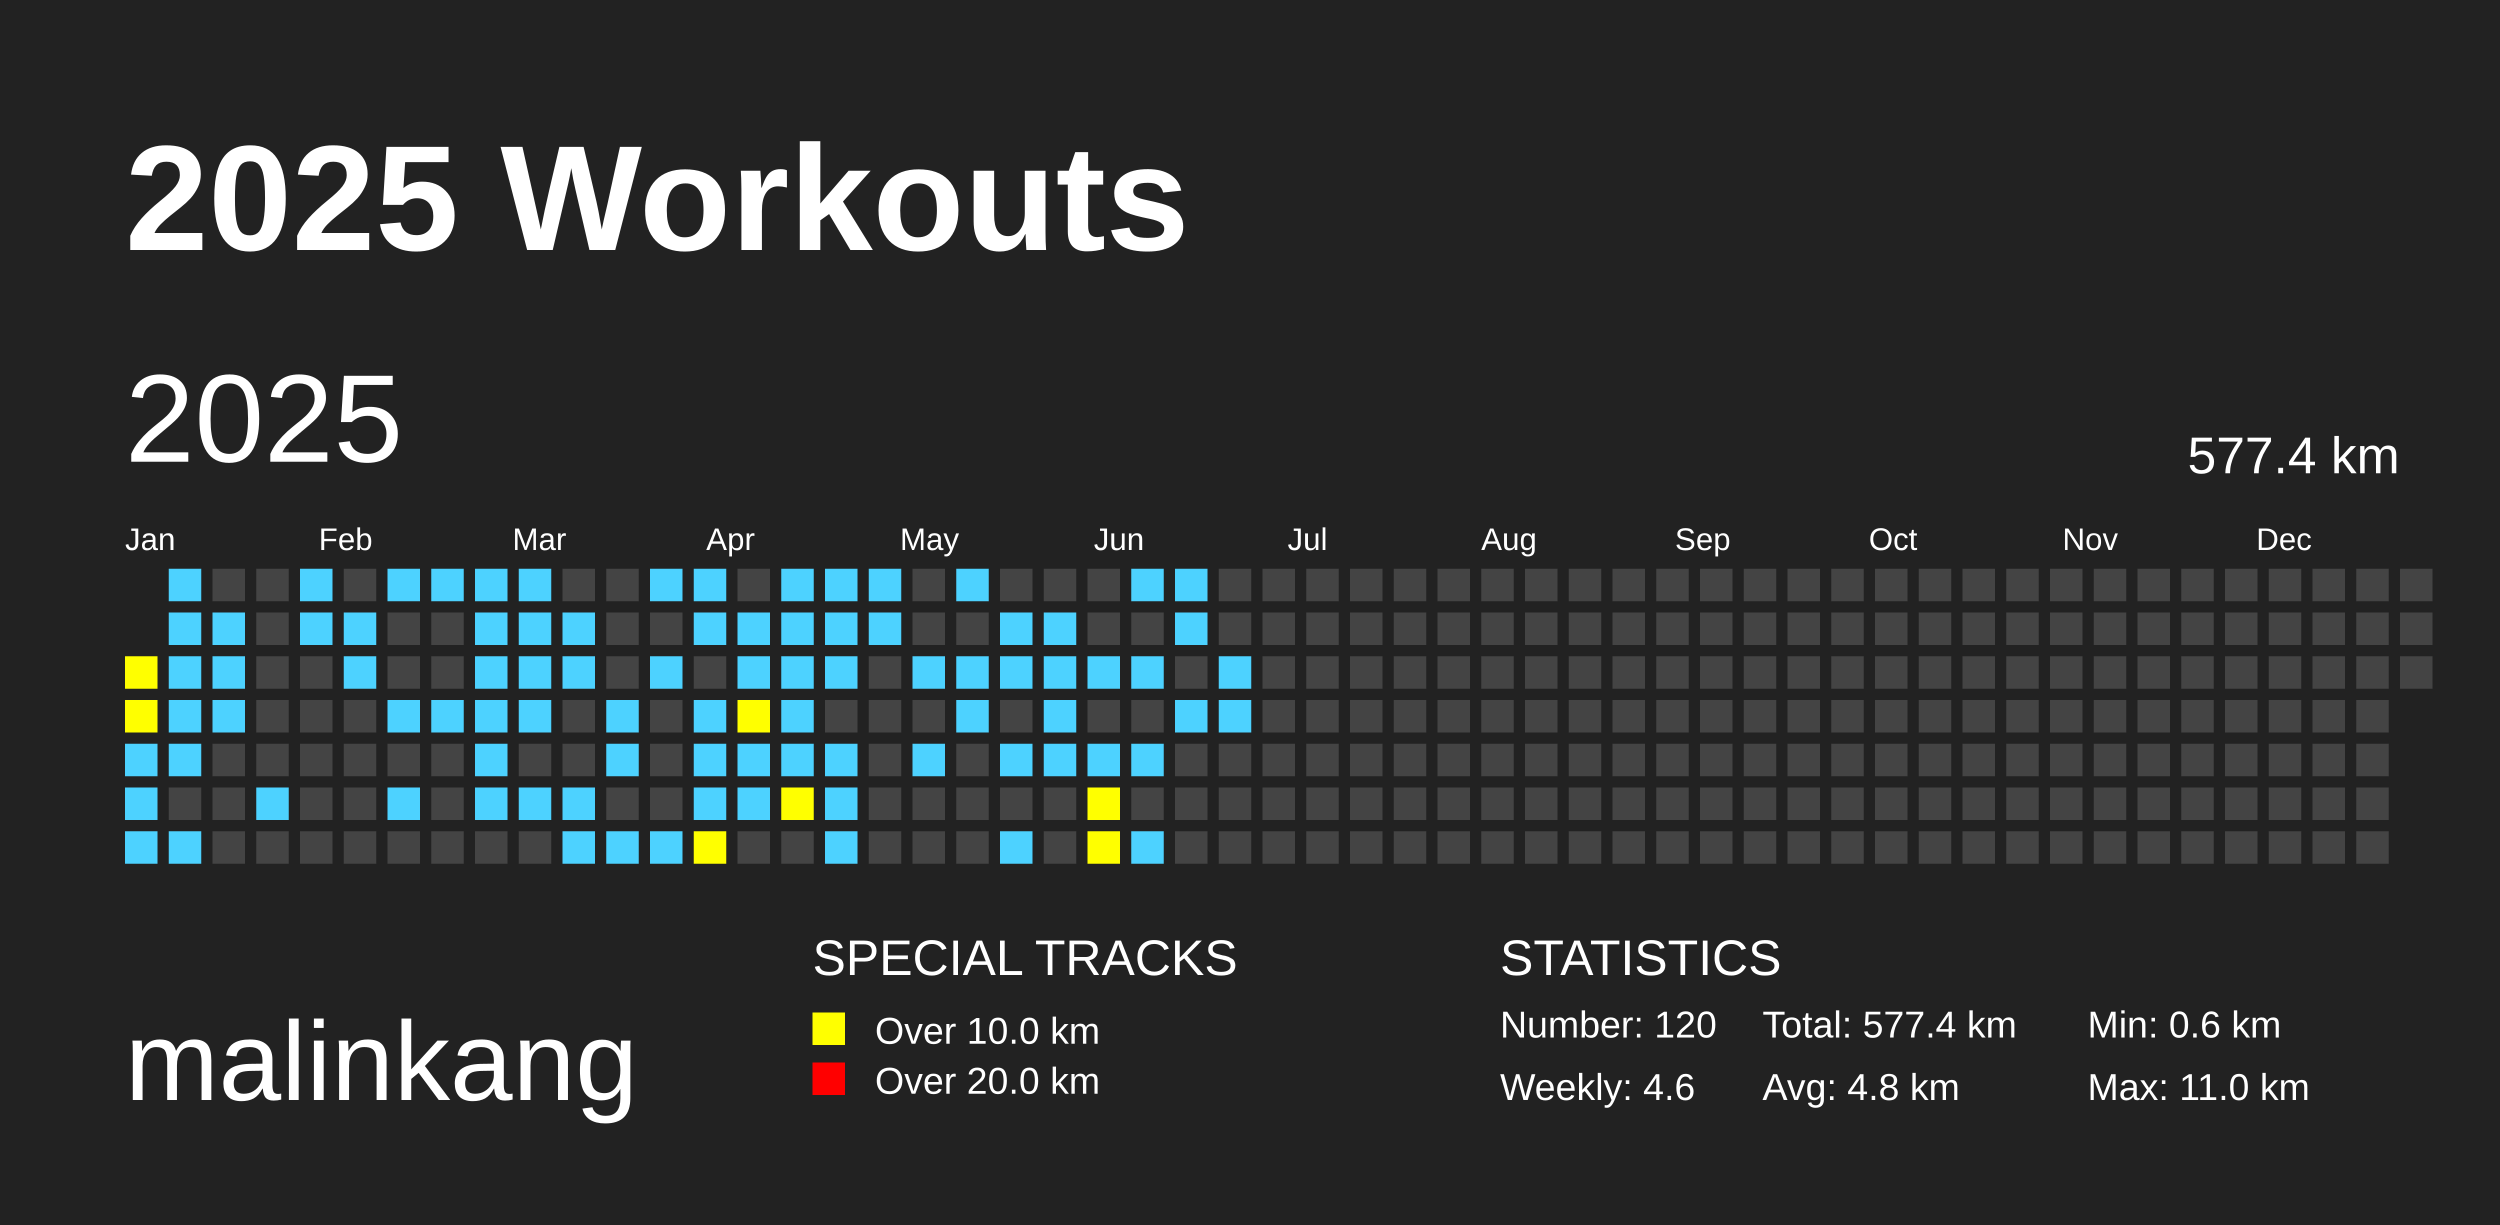
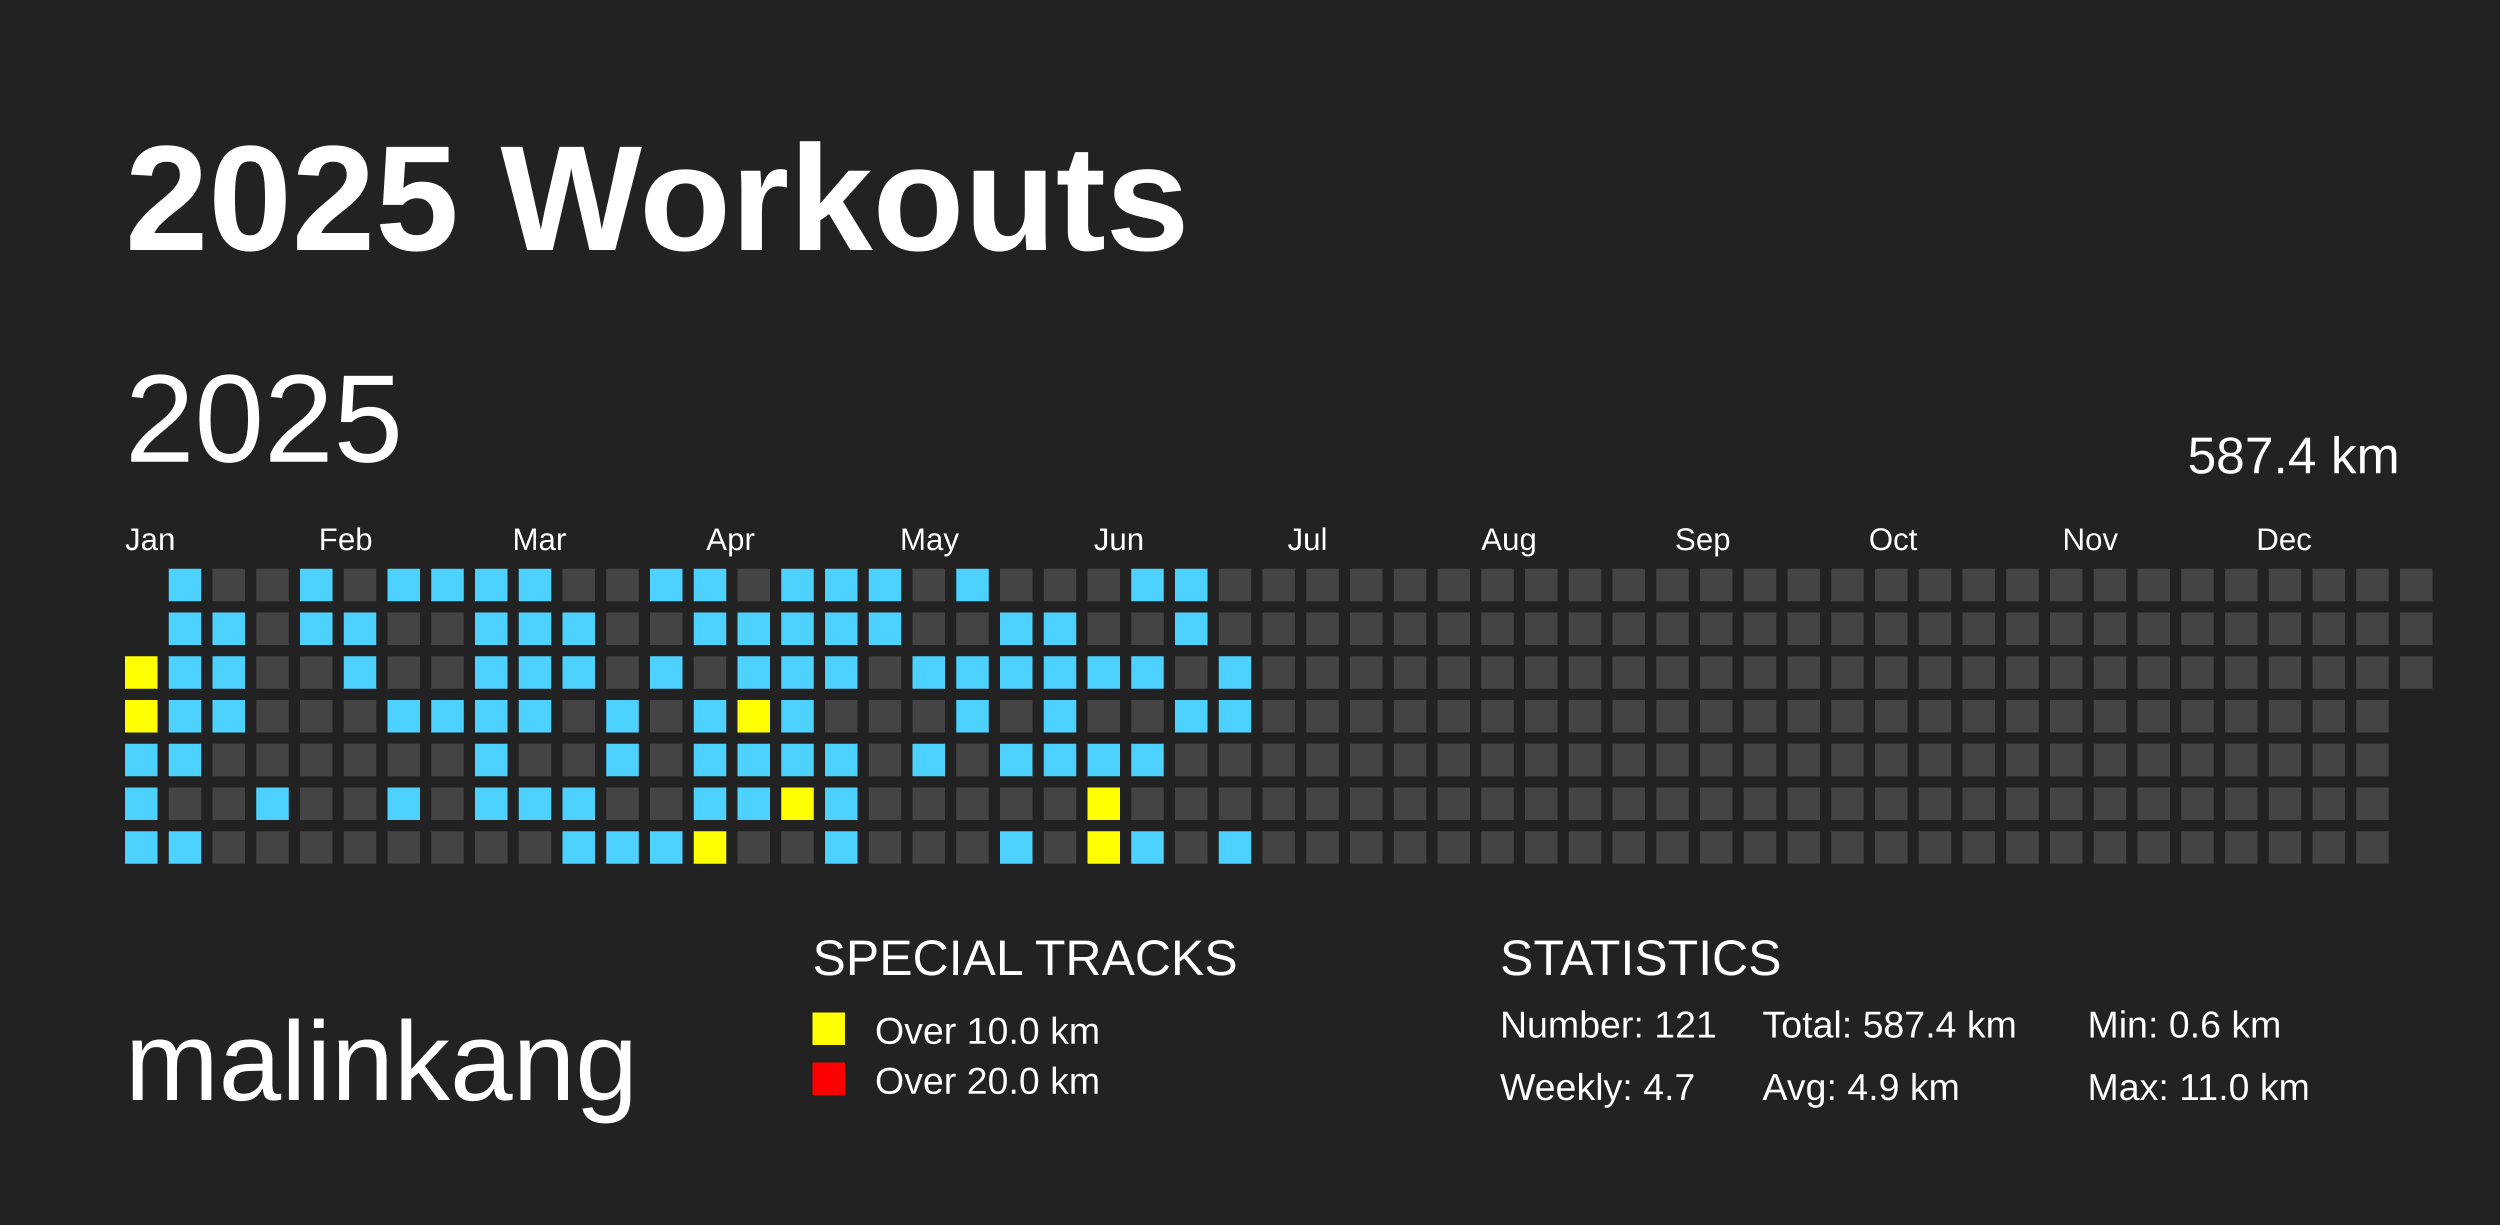
<svg xmlns="http://www.w3.org/2000/svg" baseProfile="full" height="98mm" version="1.1" viewBox="0,0,200,98" width="200mm">
  <defs />
  <rect fill="#222222" height="98" width="200" x="0" y="0" />
  <text fill="#FFFFFF" style="font-size:12px; font-family:Arial; font-weight:bold;" x="10" y="20">2025 Workouts</text>
  <text fill="#FFFFFF" style="font-size:9px; font-family:Arial" x="10" y="88">malinkang</text>
  <text fill="#FFFFFF" style="font-size:4px; font-family:Arial" x="65" y="78">SPECIAL TRACKS</text>
  <rect fill="yellow" height="2.6" width="2.6" x="65" y="81" />
  <text fill="#FFFFFF" style="font-size:3px; font-family:Arial" x="70" y="83.5">Over 10.0 km</text>
  <rect fill="red" height="2.6" width="2.6" x="65" y="85" />
  <text fill="#FFFFFF" style="font-size:3px; font-family:Arial" x="70" y="87.5">Over 20.0 km</text>
  <text fill="#FFFFFF" style="font-size:4px; font-family:Arial" x="120" y="78">STATISTICS</text>
-   <text fill="#FFFFFF" style="font-size:3px; font-family:Arial" x="120" y="83">Number: 120</text>
-   <text fill="#FFFFFF" style="font-size:3px; font-family:Arial" x="120" y="88">Weekly: 4.6</text>
-   <text fill="#FFFFFF" style="font-size:3px; font-family:Arial" x="141" y="83">Total: 577.4 km</text>
-   <text fill="#FFFFFF" style="font-size:3px; font-family:Arial" x="141" y="88">Avg: 4.8 km</text>
+   <text fill="#FFFFFF" style="font-size:3px; font-family:Arial" x="120" y="83">Number: 121</text>
+   <text fill="#FFFFFF" style="font-size:3px; font-family:Arial" x="120" y="88">Weekly: 4.7</text>
+   <text fill="#FFFFFF" style="font-size:3px; font-family:Arial" x="141" y="83">Total: 587.4 km</text>
+   <text fill="#FFFFFF" style="font-size:3px; font-family:Arial" x="141" y="88">Avg: 4.9 km</text>
  <text fill="#FFFFFF" style="font-size:3px; font-family:Arial" x="167" y="83">Min: 0.6 km</text>
  <text fill="#FFFFFF" style="font-size:3px; font-family:Arial" x="167" y="88">Max: 11.0 km</text>
  <text dominant-baseline="hanging" fill="#FFFFFF" style="font-size:10.0px; font-family:Arial;" x="10" y="30">2025</text>
-   <text dominant-baseline="hanging" fill="#FFFFFF" style="font-size:4.125px; font-family:Arial;" x="175" y="35">577.4 km</text>
+   <text dominant-baseline="hanging" fill="#FFFFFF" style="font-size:4.125px; font-family:Arial;" x="175" y="35">587.4 km</text>
  <text fill="#FFFFFF" style="font-size:2.5px; font-family:Arial" x="10.0" y="44">Jan</text>
  <text fill="#FFFFFF" style="font-size:2.5px; font-family:Arial" x="25.5" y="44">Feb</text>
  <text fill="#FFFFFF" style="font-size:2.5px; font-family:Arial" x="41.0" y="44">Mar</text>
  <text fill="#FFFFFF" style="font-size:2.5px; font-family:Arial" x="56.5" y="44">Apr</text>
  <text fill="#FFFFFF" style="font-size:2.5px; font-family:Arial" x="72.0" y="44">May</text>
  <text fill="#FFFFFF" style="font-size:2.5px; font-family:Arial" x="87.5" y="44">Jun</text>
  <text fill="#FFFFFF" style="font-size:2.5px; font-family:Arial" x="103.0" y="44">Jul</text>
  <text fill="#FFFFFF" style="font-size:2.5px; font-family:Arial" x="118.5" y="44">Aug</text>
  <text fill="#FFFFFF" style="font-size:2.5px; font-family:Arial" x="134.0" y="44">Sep</text>
  <text fill="#FFFFFF" style="font-size:2.5px; font-family:Arial" x="149.5" y="44">Oct</text>
  <text fill="#FFFFFF" style="font-size:2.5px; font-family:Arial" x="165.0" y="44">Nov</text>
  <text fill="#FFFFFF" style="font-size:2.5px; font-family:Arial" x="180.5" y="44">Dec</text>
  <rect fill="yellow" height="2.6" width="2.6" x="10.0" y="52.5" />
  <rect fill="yellow" height="2.6" width="2.6" x="10.0" y="56.0" />
  <rect fill="#4DD2FF" height="2.6" width="2.6" x="10.0" y="59.5" />
  <rect fill="#4DD2FF" height="2.6" width="2.6" x="10.0" y="63.0" />
  <rect fill="#4DD2FF" height="2.6" width="2.6" x="10.0" y="66.5" />
  <rect fill="#4DD2FF" height="2.6" width="2.6" x="13.5" y="45.5" />
  <rect fill="#4DD2FF" height="2.6" width="2.6" x="13.5" y="49.0" />
  <rect fill="#4DD2FF" height="2.6" width="2.6" x="13.5" y="52.5" />
  <rect fill="#4DD2FF" height="2.6" width="2.6" x="13.5" y="56.0" />
  <rect fill="#4DD2FF" height="2.6" width="2.6" x="13.5" y="59.5" />
  <rect fill="#444444" height="2.6" width="2.6" x="13.5" y="63.0" />
  <rect fill="#4DD2FF" height="2.6" width="2.6" x="13.5" y="66.5" />
  <rect fill="#444444" height="2.6" width="2.6" x="17.0" y="45.5" />
  <rect fill="#4DD2FF" height="2.6" width="2.6" x="17.0" y="49.0" />
  <rect fill="#4DD2FF" height="2.6" width="2.6" x="17.0" y="52.5" />
  <rect fill="#4DD2FF" height="2.6" width="2.6" x="17.0" y="56.0" />
  <rect fill="#444444" height="2.6" width="2.6" x="17.0" y="59.5" />
  <rect fill="#444444" height="2.6" width="2.6" x="17.0" y="63.0" />
  <rect fill="#444444" height="2.6" width="2.6" x="17.0" y="66.5" />
  <rect fill="#444444" height="2.6" width="2.6" x="20.5" y="45.5" />
  <rect fill="#444444" height="2.6" width="2.6" x="20.5" y="49.0" />
  <rect fill="#444444" height="2.6" width="2.6" x="20.5" y="52.5" />
  <rect fill="#444444" height="2.6" width="2.6" x="20.5" y="56.0" />
  <rect fill="#444444" height="2.6" width="2.6" x="20.5" y="59.5" />
  <rect fill="#4DD2FF" height="2.6" width="2.6" x="20.5" y="63.0" />
  <rect fill="#444444" height="2.6" width="2.6" x="20.5" y="66.5" />
  <rect fill="#4DD2FF" height="2.6" width="2.6" x="24.0" y="45.5" />
  <rect fill="#4DD2FF" height="2.6" width="2.6" x="24.0" y="49.0" />
  <rect fill="#444444" height="2.6" width="2.6" x="24.0" y="52.5" />
  <rect fill="#444444" height="2.6" width="2.6" x="24.0" y="56.0" />
  <rect fill="#444444" height="2.6" width="2.6" x="24.0" y="59.5" />
  <rect fill="#444444" height="2.6" width="2.6" x="24.0" y="63.0" />
  <rect fill="#444444" height="2.6" width="2.6" x="24.0" y="66.5" />
  <rect fill="#444444" height="2.6" width="2.6" x="27.5" y="45.5" />
  <rect fill="#4DD2FF" height="2.6" width="2.6" x="27.5" y="49.0" />
  <rect fill="#4DD2FF" height="2.6" width="2.6" x="27.5" y="52.5" />
  <rect fill="#444444" height="2.6" width="2.6" x="27.5" y="56.0" />
  <rect fill="#444444" height="2.6" width="2.6" x="27.5" y="59.5" />
  <rect fill="#444444" height="2.6" width="2.6" x="27.5" y="63.0" />
  <rect fill="#444444" height="2.6" width="2.6" x="27.5" y="66.5" />
  <rect fill="#4DD2FF" height="2.6" width="2.6" x="31.0" y="45.5" />
  <rect fill="#444444" height="2.6" width="2.6" x="31.0" y="49.0" />
  <rect fill="#444444" height="2.6" width="2.6" x="31.0" y="52.5" />
  <rect fill="#4DD2FF" height="2.6" width="2.6" x="31.0" y="56.0" />
  <rect fill="#444444" height="2.6" width="2.6" x="31.0" y="59.5" />
  <rect fill="#4DD2FF" height="2.6" width="2.6" x="31.0" y="63.0" />
  <rect fill="#444444" height="2.6" width="2.6" x="31.0" y="66.5" />
  <rect fill="#4DD2FF" height="2.6" width="2.6" x="34.5" y="45.5" />
  <rect fill="#444444" height="2.6" width="2.6" x="34.5" y="49.0" />
  <rect fill="#444444" height="2.6" width="2.6" x="34.5" y="52.5" />
  <rect fill="#4DD2FF" height="2.6" width="2.6" x="34.5" y="56.0" />
  <rect fill="#444444" height="2.6" width="2.6" x="34.5" y="59.5" />
  <rect fill="#444444" height="2.6" width="2.6" x="34.5" y="63.0" />
  <rect fill="#444444" height="2.6" width="2.6" x="34.5" y="66.5" />
  <rect fill="#4DD2FF" height="2.6" width="2.6" x="38.0" y="45.5" />
  <rect fill="#4DD2FF" height="2.6" width="2.6" x="38.0" y="49.0" />
  <rect fill="#4DD2FF" height="2.6" width="2.6" x="38.0" y="52.5" />
  <rect fill="#4DD2FF" height="2.6" width="2.6" x="38.0" y="56.0" />
  <rect fill="#4DD2FF" height="2.6" width="2.6" x="38.0" y="59.5" />
  <rect fill="#4DD2FF" height="2.6" width="2.6" x="38.0" y="63.0" />
  <rect fill="#444444" height="2.6" width="2.6" x="38.0" y="66.5" />
  <rect fill="#4DD2FF" height="2.6" width="2.6" x="41.5" y="45.5" />
  <rect fill="#4DD2FF" height="2.6" width="2.6" x="41.5" y="49.0" />
  <rect fill="#4DD2FF" height="2.6" width="2.6" x="41.5" y="52.5" />
  <rect fill="#4DD2FF" height="2.6" width="2.6" x="41.5" y="56.0" />
  <rect fill="#444444" height="2.6" width="2.6" x="41.5" y="59.5" />
  <rect fill="#4DD2FF" height="2.6" width="2.6" x="41.5" y="63.0" />
  <rect fill="#444444" height="2.6" width="2.6" x="41.5" y="66.5" />
  <rect fill="#444444" height="2.6" width="2.6" x="45.0" y="45.5" />
  <rect fill="#4DD2FF" height="2.6" width="2.6" x="45.0" y="49.0" />
  <rect fill="#4DD2FF" height="2.6" width="2.6" x="45.0" y="52.5" />
  <rect fill="#444444" height="2.6" width="2.6" x="45.0" y="56.0" />
  <rect fill="#444444" height="2.6" width="2.6" x="45.0" y="59.5" />
  <rect fill="#4DD2FF" height="2.6" width="2.6" x="45.0" y="63.0" />
  <rect fill="#4DD2FF" height="2.6" width="2.6" x="45.0" y="66.5" />
  <rect fill="#444444" height="2.6" width="2.6" x="48.5" y="45.5" />
  <rect fill="#444444" height="2.6" width="2.6" x="48.5" y="49.0" />
  <rect fill="#444444" height="2.6" width="2.6" x="48.5" y="52.5" />
  <rect fill="#4DD2FF" height="2.6" width="2.6" x="48.5" y="56.0" />
  <rect fill="#4DD2FF" height="2.6" width="2.6" x="48.5" y="59.5" />
  <rect fill="#444444" height="2.6" width="2.6" x="48.5" y="63.0" />
  <rect fill="#4DD2FF" height="2.6" width="2.6" x="48.5" y="66.5" />
  <rect fill="#4DD2FF" height="2.6" width="2.6" x="52.0" y="45.5" />
  <rect fill="#444444" height="2.6" width="2.6" x="52.0" y="49.0" />
  <rect fill="#4DD2FF" height="2.6" width="2.6" x="52.0" y="52.5" />
  <rect fill="#444444" height="2.6" width="2.6" x="52.0" y="56.0" />
  <rect fill="#444444" height="2.6" width="2.6" x="52.0" y="59.5" />
  <rect fill="#444444" height="2.6" width="2.6" x="52.0" y="63.0" />
  <rect fill="#4DD2FF" height="2.6" width="2.6" x="52.0" y="66.5" />
  <rect fill="#4DD2FF" height="2.6" width="2.6" x="55.5" y="45.5" />
  <rect fill="#4DD2FF" height="2.6" width="2.6" x="55.5" y="49.0" />
  <rect fill="#444444" height="2.6" width="2.6" x="55.5" y="52.5" />
  <rect fill="#4DD2FF" height="2.6" width="2.6" x="55.5" y="56.0" />
  <rect fill="#4DD2FF" height="2.6" width="2.6" x="55.5" y="59.5" />
  <rect fill="#4DD2FF" height="2.6" width="2.6" x="55.5" y="63.0" />
  <rect fill="yellow" height="2.6" width="2.6" x="55.5" y="66.5" />
  <rect fill="#444444" height="2.6" width="2.6" x="59.0" y="45.5" />
  <rect fill="#4DD2FF" height="2.6" width="2.6" x="59.0" y="49.0" />
  <rect fill="#4DD2FF" height="2.6" width="2.6" x="59.0" y="52.5" />
  <rect fill="yellow" height="2.6" width="2.6" x="59.0" y="56.0" />
  <rect fill="#4DD2FF" height="2.6" width="2.6" x="59.0" y="59.5" />
  <rect fill="#4DD2FF" height="2.6" width="2.6" x="59.0" y="63.0" />
  <rect fill="#444444" height="2.6" width="2.6" x="59.0" y="66.5" />
  <rect fill="#4DD2FF" height="2.6" width="2.6" x="62.5" y="45.5" />
  <rect fill="#4DD2FF" height="2.6" width="2.6" x="62.5" y="49.0" />
  <rect fill="#4DD2FF" height="2.6" width="2.6" x="62.5" y="52.5" />
  <rect fill="#4DD2FF" height="2.6" width="2.6" x="62.5" y="56.0" />
  <rect fill="#4DD2FF" height="2.6" width="2.6" x="62.5" y="59.5" />
  <rect fill="yellow" height="2.6" width="2.6" x="62.5" y="63.0" />
  <rect fill="#444444" height="2.6" width="2.6" x="62.5" y="66.5" />
  <rect fill="#4DD2FF" height="2.6" width="2.6" x="66.0" y="45.5" />
  <rect fill="#4DD2FF" height="2.6" width="2.6" x="66.0" y="49.0" />
  <rect fill="#4DD2FF" height="2.6" width="2.6" x="66.0" y="52.5" />
  <rect fill="#444444" height="2.6" width="2.6" x="66.0" y="56.0" />
  <rect fill="#4DD2FF" height="2.6" width="2.6" x="66.0" y="59.5" />
  <rect fill="#4DD2FF" height="2.6" width="2.6" x="66.0" y="63.0" />
  <rect fill="#4DD2FF" height="2.6" width="2.6" x="66.0" y="66.5" />
  <rect fill="#4DD2FF" height="2.6" width="2.6" x="69.5" y="45.5" />
  <rect fill="#4DD2FF" height="2.6" width="2.6" x="69.5" y="49.0" />
  <rect fill="#444444" height="2.6" width="2.6" x="69.5" y="52.5" />
  <rect fill="#444444" height="2.6" width="2.6" x="69.5" y="56.0" />
  <rect fill="#444444" height="2.6" width="2.6" x="69.5" y="59.5" />
  <rect fill="#444444" height="2.6" width="2.6" x="69.5" y="63.0" />
  <rect fill="#444444" height="2.6" width="2.6" x="69.5" y="66.5" />
  <rect fill="#444444" height="2.6" width="2.6" x="73.0" y="45.5" />
  <rect fill="#444444" height="2.6" width="2.6" x="73.0" y="49.0" />
  <rect fill="#4DD2FF" height="2.6" width="2.6" x="73.0" y="52.5" />
  <rect fill="#444444" height="2.6" width="2.6" x="73.0" y="56.0" />
  <rect fill="#4DD2FF" height="2.6" width="2.6" x="73.0" y="59.5" />
  <rect fill="#444444" height="2.6" width="2.6" x="73.0" y="63.0" />
  <rect fill="#444444" height="2.6" width="2.6" x="73.0" y="66.5" />
  <rect fill="#4DD2FF" height="2.6" width="2.6" x="76.5" y="45.5" />
  <rect fill="#444444" height="2.6" width="2.6" x="76.5" y="49.0" />
  <rect fill="#4DD2FF" height="2.6" width="2.6" x="76.5" y="52.5" />
  <rect fill="#4DD2FF" height="2.6" width="2.6" x="76.5" y="56.0" />
  <rect fill="#444444" height="2.6" width="2.6" x="76.5" y="59.5" />
  <rect fill="#444444" height="2.6" width="2.6" x="76.5" y="63.0" />
  <rect fill="#444444" height="2.6" width="2.6" x="76.5" y="66.5" />
  <rect fill="#444444" height="2.6" width="2.6" x="80.0" y="45.5" />
  <rect fill="#4DD2FF" height="2.6" width="2.6" x="80.0" y="49.0" />
  <rect fill="#4DD2FF" height="2.6" width="2.6" x="80.0" y="52.5" />
  <rect fill="#444444" height="2.6" width="2.6" x="80.0" y="56.0" />
  <rect fill="#4DD2FF" height="2.6" width="2.6" x="80.0" y="59.5" />
  <rect fill="#444444" height="2.6" width="2.6" x="80.0" y="63.0" />
  <rect fill="#4DD2FF" height="2.6" width="2.6" x="80.0" y="66.5" />
  <rect fill="#444444" height="2.6" width="2.6" x="83.5" y="45.5" />
  <rect fill="#4DD2FF" height="2.6" width="2.6" x="83.5" y="49.0" />
  <rect fill="#4DD2FF" height="2.6" width="2.6" x="83.5" y="52.5" />
  <rect fill="#4DD2FF" height="2.6" width="2.6" x="83.5" y="56.0" />
  <rect fill="#4DD2FF" height="2.6" width="2.6" x="83.5" y="59.5" />
  <rect fill="#444444" height="2.6" width="2.6" x="83.5" y="63.0" />
  <rect fill="#444444" height="2.6" width="2.6" x="83.5" y="66.5" />
  <rect fill="#444444" height="2.6" width="2.6" x="87.0" y="45.5" />
  <rect fill="#444444" height="2.6" width="2.6" x="87.0" y="49.0" />
  <rect fill="#4DD2FF" height="2.6" width="2.6" x="87.0" y="52.5" />
  <rect fill="#444444" height="2.6" width="2.6" x="87.0" y="56.0" />
  <rect fill="#4DD2FF" height="2.6" width="2.6" x="87.0" y="59.5" />
  <rect fill="yellow" height="2.6" width="2.6" x="87.0" y="63.0" />
  <rect fill="yellow" height="2.6" width="2.6" x="87.0" y="66.5" />
  <rect fill="#4DD2FF" height="2.6" width="2.6" x="90.5" y="45.5" />
  <rect fill="#444444" height="2.6" width="2.6" x="90.5" y="49.0" />
  <rect fill="#4DD2FF" height="2.6" width="2.6" x="90.5" y="52.5" />
  <rect fill="#444444" height="2.6" width="2.6" x="90.5" y="56.0" />
  <rect fill="#4DD2FF" height="2.6" width="2.6" x="90.5" y="59.5" />
  <rect fill="#444444" height="2.6" width="2.6" x="90.5" y="63.0" />
  <rect fill="#4DD2FF" height="2.6" width="2.6" x="90.5" y="66.5" />
  <rect fill="#4DD2FF" height="2.6" width="2.6" x="94.0" y="45.5" />
  <rect fill="#4DD2FF" height="2.6" width="2.6" x="94.0" y="49.0" />
  <rect fill="#444444" height="2.6" width="2.6" x="94.0" y="52.5" />
  <rect fill="#4DD2FF" height="2.6" width="2.6" x="94.0" y="56.0" />
  <rect fill="#444444" height="2.6" width="2.6" x="94.0" y="59.5" />
  <rect fill="#444444" height="2.6" width="2.6" x="94.0" y="63.0" />
  <rect fill="#444444" height="2.6" width="2.6" x="94.0" y="66.5" />
  <rect fill="#444444" height="2.6" width="2.6" x="97.5" y="45.5" />
  <rect fill="#444444" height="2.6" width="2.6" x="97.5" y="49.0" />
  <rect fill="#4DD2FF" height="2.6" width="2.6" x="97.5" y="52.5" />
  <rect fill="#4DD2FF" height="2.6" width="2.6" x="97.5" y="56.0" />
  <rect fill="#444444" height="2.6" width="2.6" x="97.5" y="59.5" />
  <rect fill="#444444" height="2.6" width="2.6" x="97.5" y="63.0" />
-   <rect fill="#444444" height="2.6" width="2.6" x="97.5" y="66.5" />
+   <rect fill="#4DD2FF" height="2.6" width="2.6" x="97.5" y="66.5" />
  <rect fill="#444444" height="2.6" width="2.6" x="101.0" y="45.5" />
  <rect fill="#444444" height="2.6" width="2.6" x="101.0" y="49.0" />
  <rect fill="#444444" height="2.6" width="2.6" x="101.0" y="52.5" />
  <rect fill="#444444" height="2.6" width="2.6" x="101.0" y="56.0" />
  <rect fill="#444444" height="2.6" width="2.6" x="101.0" y="59.5" />
  <rect fill="#444444" height="2.6" width="2.6" x="101.0" y="63.0" />
  <rect fill="#444444" height="2.6" width="2.6" x="101.0" y="66.5" />
  <rect fill="#444444" height="2.6" width="2.6" x="104.5" y="45.5" />
  <rect fill="#444444" height="2.6" width="2.6" x="104.5" y="49.0" />
  <rect fill="#444444" height="2.6" width="2.6" x="104.5" y="52.5" />
  <rect fill="#444444" height="2.6" width="2.6" x="104.5" y="56.0" />
  <rect fill="#444444" height="2.6" width="2.6" x="104.5" y="59.5" />
  <rect fill="#444444" height="2.6" width="2.6" x="104.5" y="63.0" />
  <rect fill="#444444" height="2.6" width="2.6" x="104.5" y="66.5" />
  <rect fill="#444444" height="2.6" width="2.6" x="108.0" y="45.5" />
  <rect fill="#444444" height="2.6" width="2.6" x="108.0" y="49.0" />
  <rect fill="#444444" height="2.6" width="2.6" x="108.0" y="52.5" />
  <rect fill="#444444" height="2.6" width="2.6" x="108.0" y="56.0" />
  <rect fill="#444444" height="2.6" width="2.6" x="108.0" y="59.5" />
  <rect fill="#444444" height="2.6" width="2.6" x="108.0" y="63.0" />
  <rect fill="#444444" height="2.6" width="2.6" x="108.0" y="66.5" />
  <rect fill="#444444" height="2.6" width="2.6" x="111.5" y="45.5" />
  <rect fill="#444444" height="2.6" width="2.6" x="111.5" y="49.0" />
  <rect fill="#444444" height="2.6" width="2.6" x="111.5" y="52.5" />
  <rect fill="#444444" height="2.6" width="2.6" x="111.5" y="56.0" />
  <rect fill="#444444" height="2.6" width="2.6" x="111.5" y="59.5" />
  <rect fill="#444444" height="2.6" width="2.6" x="111.5" y="63.0" />
  <rect fill="#444444" height="2.6" width="2.6" x="111.5" y="66.5" />
  <rect fill="#444444" height="2.6" width="2.6" x="115.0" y="45.5" />
  <rect fill="#444444" height="2.6" width="2.6" x="115.0" y="49.0" />
  <rect fill="#444444" height="2.6" width="2.6" x="115.0" y="52.5" />
  <rect fill="#444444" height="2.6" width="2.6" x="115.0" y="56.0" />
  <rect fill="#444444" height="2.6" width="2.6" x="115.0" y="59.5" />
  <rect fill="#444444" height="2.6" width="2.6" x="115.0" y="63.0" />
  <rect fill="#444444" height="2.6" width="2.6" x="115.0" y="66.5" />
  <rect fill="#444444" height="2.6" width="2.6" x="118.5" y="45.5" />
  <rect fill="#444444" height="2.6" width="2.6" x="118.5" y="49.0" />
  <rect fill="#444444" height="2.6" width="2.6" x="118.5" y="52.5" />
  <rect fill="#444444" height="2.6" width="2.6" x="118.5" y="56.0" />
  <rect fill="#444444" height="2.6" width="2.6" x="118.5" y="59.5" />
  <rect fill="#444444" height="2.6" width="2.6" x="118.5" y="63.0" />
  <rect fill="#444444" height="2.6" width="2.6" x="118.5" y="66.5" />
  <rect fill="#444444" height="2.6" width="2.6" x="122.0" y="45.5" />
  <rect fill="#444444" height="2.6" width="2.6" x="122.0" y="49.0" />
  <rect fill="#444444" height="2.6" width="2.6" x="122.0" y="52.5" />
  <rect fill="#444444" height="2.6" width="2.6" x="122.0" y="56.0" />
  <rect fill="#444444" height="2.6" width="2.6" x="122.0" y="59.5" />
  <rect fill="#444444" height="2.6" width="2.6" x="122.0" y="63.0" />
  <rect fill="#444444" height="2.6" width="2.6" x="122.0" y="66.5" />
  <rect fill="#444444" height="2.6" width="2.6" x="125.5" y="45.5" />
  <rect fill="#444444" height="2.6" width="2.6" x="125.5" y="49.0" />
  <rect fill="#444444" height="2.6" width="2.6" x="125.5" y="52.5" />
  <rect fill="#444444" height="2.6" width="2.6" x="125.5" y="56.0" />
  <rect fill="#444444" height="2.6" width="2.6" x="125.5" y="59.5" />
  <rect fill="#444444" height="2.6" width="2.6" x="125.5" y="63.0" />
  <rect fill="#444444" height="2.6" width="2.6" x="125.5" y="66.5" />
  <rect fill="#444444" height="2.6" width="2.6" x="129.0" y="45.5" />
  <rect fill="#444444" height="2.6" width="2.6" x="129.0" y="49.0" />
  <rect fill="#444444" height="2.6" width="2.6" x="129.0" y="52.5" />
  <rect fill="#444444" height="2.6" width="2.6" x="129.0" y="56.0" />
  <rect fill="#444444" height="2.6" width="2.6" x="129.0" y="59.5" />
  <rect fill="#444444" height="2.6" width="2.6" x="129.0" y="63.0" />
  <rect fill="#444444" height="2.6" width="2.6" x="129.0" y="66.5" />
  <rect fill="#444444" height="2.6" width="2.6" x="132.5" y="45.5" />
  <rect fill="#444444" height="2.6" width="2.6" x="132.5" y="49.0" />
  <rect fill="#444444" height="2.6" width="2.6" x="132.5" y="52.5" />
  <rect fill="#444444" height="2.6" width="2.6" x="132.5" y="56.0" />
  <rect fill="#444444" height="2.6" width="2.6" x="132.5" y="59.5" />
  <rect fill="#444444" height="2.6" width="2.6" x="132.5" y="63.0" />
  <rect fill="#444444" height="2.6" width="2.6" x="132.5" y="66.5" />
  <rect fill="#444444" height="2.6" width="2.6" x="136.0" y="45.5" />
  <rect fill="#444444" height="2.6" width="2.6" x="136.0" y="49.0" />
  <rect fill="#444444" height="2.6" width="2.6" x="136.0" y="52.5" />
  <rect fill="#444444" height="2.6" width="2.6" x="136.0" y="56.0" />
  <rect fill="#444444" height="2.6" width="2.6" x="136.0" y="59.5" />
  <rect fill="#444444" height="2.6" width="2.6" x="136.0" y="63.0" />
  <rect fill="#444444" height="2.6" width="2.6" x="136.0" y="66.5" />
  <rect fill="#444444" height="2.6" width="2.6" x="139.5" y="45.5" />
  <rect fill="#444444" height="2.6" width="2.6" x="139.5" y="49.0" />
  <rect fill="#444444" height="2.6" width="2.6" x="139.5" y="52.5" />
  <rect fill="#444444" height="2.6" width="2.6" x="139.5" y="56.0" />
  <rect fill="#444444" height="2.6" width="2.6" x="139.5" y="59.5" />
  <rect fill="#444444" height="2.6" width="2.6" x="139.5" y="63.0" />
  <rect fill="#444444" height="2.6" width="2.6" x="139.5" y="66.5" />
  <rect fill="#444444" height="2.6" width="2.6" x="143.0" y="45.5" />
  <rect fill="#444444" height="2.6" width="2.6" x="143.0" y="49.0" />
  <rect fill="#444444" height="2.6" width="2.6" x="143.0" y="52.5" />
  <rect fill="#444444" height="2.6" width="2.6" x="143.0" y="56.0" />
  <rect fill="#444444" height="2.6" width="2.6" x="143.0" y="59.5" />
  <rect fill="#444444" height="2.6" width="2.6" x="143.0" y="63.0" />
  <rect fill="#444444" height="2.6" width="2.6" x="143.0" y="66.5" />
  <rect fill="#444444" height="2.6" width="2.6" x="146.5" y="45.5" />
  <rect fill="#444444" height="2.6" width="2.6" x="146.5" y="49.0" />
  <rect fill="#444444" height="2.6" width="2.6" x="146.5" y="52.5" />
  <rect fill="#444444" height="2.6" width="2.6" x="146.5" y="56.0" />
  <rect fill="#444444" height="2.6" width="2.6" x="146.5" y="59.5" />
  <rect fill="#444444" height="2.6" width="2.6" x="146.5" y="63.0" />
  <rect fill="#444444" height="2.6" width="2.6" x="146.5" y="66.5" />
  <rect fill="#444444" height="2.6" width="2.6" x="150.0" y="45.5" />
  <rect fill="#444444" height="2.6" width="2.6" x="150.0" y="49.0" />
  <rect fill="#444444" height="2.6" width="2.6" x="150.0" y="52.5" />
  <rect fill="#444444" height="2.6" width="2.6" x="150.0" y="56.0" />
  <rect fill="#444444" height="2.6" width="2.6" x="150.0" y="59.5" />
  <rect fill="#444444" height="2.6" width="2.6" x="150.0" y="63.0" />
  <rect fill="#444444" height="2.6" width="2.6" x="150.0" y="66.5" />
  <rect fill="#444444" height="2.6" width="2.6" x="153.5" y="45.5" />
  <rect fill="#444444" height="2.6" width="2.6" x="153.5" y="49.0" />
  <rect fill="#444444" height="2.6" width="2.6" x="153.5" y="52.5" />
  <rect fill="#444444" height="2.6" width="2.6" x="153.5" y="56.0" />
  <rect fill="#444444" height="2.6" width="2.6" x="153.5" y="59.5" />
  <rect fill="#444444" height="2.6" width="2.6" x="153.5" y="63.0" />
  <rect fill="#444444" height="2.6" width="2.6" x="153.5" y="66.5" />
  <rect fill="#444444" height="2.6" width="2.6" x="157.0" y="45.5" />
  <rect fill="#444444" height="2.6" width="2.6" x="157.0" y="49.0" />
  <rect fill="#444444" height="2.6" width="2.6" x="157.0" y="52.5" />
  <rect fill="#444444" height="2.6" width="2.6" x="157.0" y="56.0" />
  <rect fill="#444444" height="2.6" width="2.6" x="157.0" y="59.5" />
  <rect fill="#444444" height="2.6" width="2.6" x="157.0" y="63.0" />
  <rect fill="#444444" height="2.6" width="2.6" x="157.0" y="66.5" />
  <rect fill="#444444" height="2.6" width="2.6" x="160.5" y="45.5" />
  <rect fill="#444444" height="2.6" width="2.6" x="160.5" y="49.0" />
  <rect fill="#444444" height="2.6" width="2.6" x="160.5" y="52.5" />
  <rect fill="#444444" height="2.6" width="2.6" x="160.5" y="56.0" />
  <rect fill="#444444" height="2.6" width="2.6" x="160.5" y="59.5" />
  <rect fill="#444444" height="2.6" width="2.6" x="160.5" y="63.0" />
  <rect fill="#444444" height="2.6" width="2.6" x="160.5" y="66.5" />
  <rect fill="#444444" height="2.6" width="2.6" x="164.0" y="45.5" />
  <rect fill="#444444" height="2.6" width="2.6" x="164.0" y="49.0" />
  <rect fill="#444444" height="2.6" width="2.6" x="164.0" y="52.5" />
  <rect fill="#444444" height="2.6" width="2.6" x="164.0" y="56.0" />
  <rect fill="#444444" height="2.6" width="2.6" x="164.0" y="59.5" />
  <rect fill="#444444" height="2.6" width="2.6" x="164.0" y="63.0" />
  <rect fill="#444444" height="2.6" width="2.6" x="164.0" y="66.5" />
  <rect fill="#444444" height="2.6" width="2.6" x="167.5" y="45.5" />
  <rect fill="#444444" height="2.6" width="2.6" x="167.5" y="49.0" />
  <rect fill="#444444" height="2.6" width="2.6" x="167.5" y="52.5" />
  <rect fill="#444444" height="2.6" width="2.6" x="167.5" y="56.0" />
  <rect fill="#444444" height="2.6" width="2.6" x="167.5" y="59.5" />
  <rect fill="#444444" height="2.6" width="2.6" x="167.5" y="63.0" />
  <rect fill="#444444" height="2.6" width="2.6" x="167.5" y="66.5" />
  <rect fill="#444444" height="2.6" width="2.6" x="171.0" y="45.5" />
  <rect fill="#444444" height="2.6" width="2.6" x="171.0" y="49.0" />
  <rect fill="#444444" height="2.6" width="2.6" x="171.0" y="52.5" />
  <rect fill="#444444" height="2.6" width="2.6" x="171.0" y="56.0" />
  <rect fill="#444444" height="2.6" width="2.6" x="171.0" y="59.5" />
  <rect fill="#444444" height="2.6" width="2.6" x="171.0" y="63.0" />
  <rect fill="#444444" height="2.6" width="2.6" x="171.0" y="66.5" />
  <rect fill="#444444" height="2.6" width="2.6" x="174.5" y="45.5" />
  <rect fill="#444444" height="2.6" width="2.6" x="174.5" y="49.0" />
  <rect fill="#444444" height="2.6" width="2.6" x="174.5" y="52.5" />
  <rect fill="#444444" height="2.6" width="2.6" x="174.5" y="56.0" />
  <rect fill="#444444" height="2.6" width="2.6" x="174.5" y="59.5" />
  <rect fill="#444444" height="2.6" width="2.6" x="174.5" y="63.0" />
  <rect fill="#444444" height="2.6" width="2.6" x="174.5" y="66.5" />
  <rect fill="#444444" height="2.6" width="2.6" x="178.0" y="45.5" />
  <rect fill="#444444" height="2.6" width="2.6" x="178.0" y="49.0" />
  <rect fill="#444444" height="2.6" width="2.6" x="178.0" y="52.5" />
  <rect fill="#444444" height="2.6" width="2.6" x="178.0" y="56.0" />
  <rect fill="#444444" height="2.6" width="2.6" x="178.0" y="59.5" />
  <rect fill="#444444" height="2.6" width="2.6" x="178.0" y="63.0" />
  <rect fill="#444444" height="2.6" width="2.6" x="178.0" y="66.5" />
  <rect fill="#444444" height="2.6" width="2.6" x="181.5" y="45.5" />
  <rect fill="#444444" height="2.6" width="2.6" x="181.5" y="49.0" />
  <rect fill="#444444" height="2.6" width="2.6" x="181.5" y="52.5" />
  <rect fill="#444444" height="2.6" width="2.6" x="181.5" y="56.0" />
  <rect fill="#444444" height="2.6" width="2.6" x="181.5" y="59.5" />
  <rect fill="#444444" height="2.6" width="2.6" x="181.5" y="63.0" />
  <rect fill="#444444" height="2.6" width="2.6" x="181.5" y="66.5" />
  <rect fill="#444444" height="2.6" width="2.6" x="185.0" y="45.5" />
  <rect fill="#444444" height="2.6" width="2.6" x="185.0" y="49.0" />
  <rect fill="#444444" height="2.6" width="2.6" x="185.0" y="52.5" />
  <rect fill="#444444" height="2.6" width="2.6" x="185.0" y="56.0" />
  <rect fill="#444444" height="2.6" width="2.6" x="185.0" y="59.5" />
  <rect fill="#444444" height="2.6" width="2.6" x="185.0" y="63.0" />
  <rect fill="#444444" height="2.6" width="2.6" x="185.0" y="66.5" />
  <rect fill="#444444" height="2.6" width="2.6" x="188.5" y="45.5" />
  <rect fill="#444444" height="2.6" width="2.6" x="188.5" y="49.0" />
  <rect fill="#444444" height="2.6" width="2.6" x="188.5" y="52.5" />
  <rect fill="#444444" height="2.6" width="2.6" x="188.5" y="56.0" />
  <rect fill="#444444" height="2.6" width="2.6" x="188.5" y="59.5" />
  <rect fill="#444444" height="2.6" width="2.6" x="188.5" y="63.0" />
  <rect fill="#444444" height="2.6" width="2.6" x="188.5" y="66.5" />
  <rect fill="#444444" height="2.6" width="2.6" x="192.0" y="45.5" />
  <rect fill="#444444" height="2.6" width="2.6" x="192.0" y="49.0" />
  <rect fill="#444444" height="2.6" width="2.6" x="192.0" y="52.5" />
</svg>
